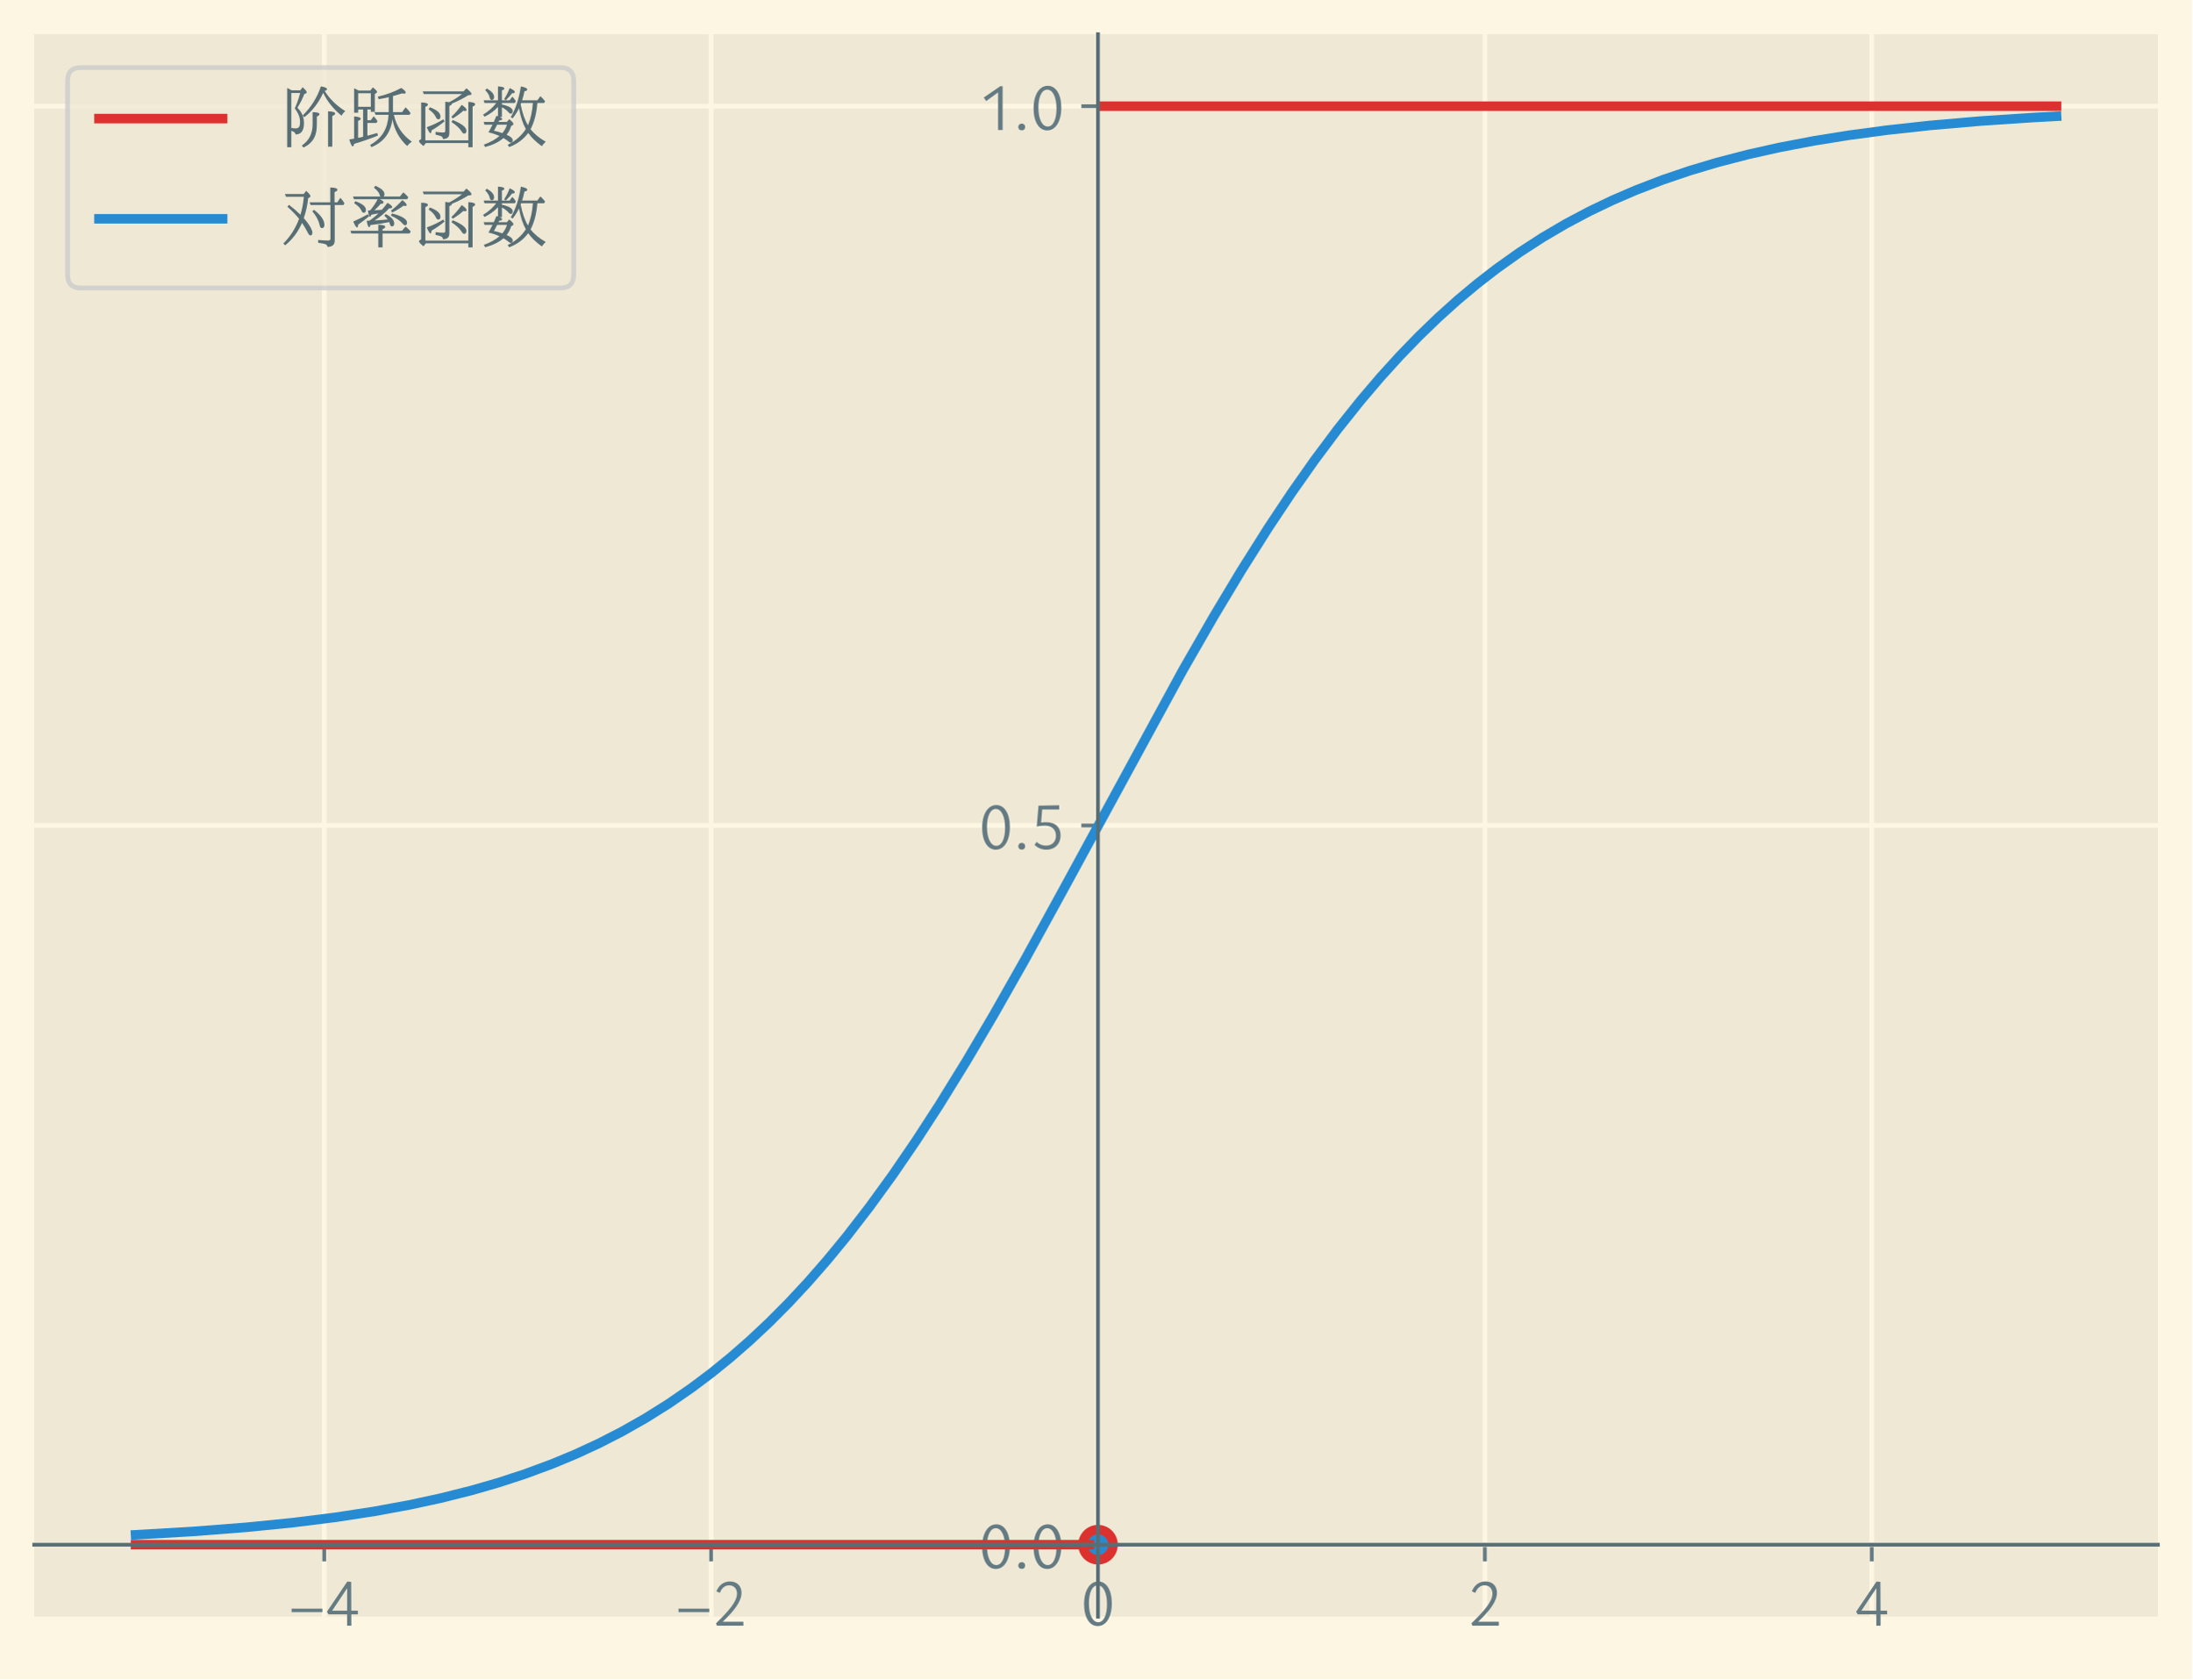
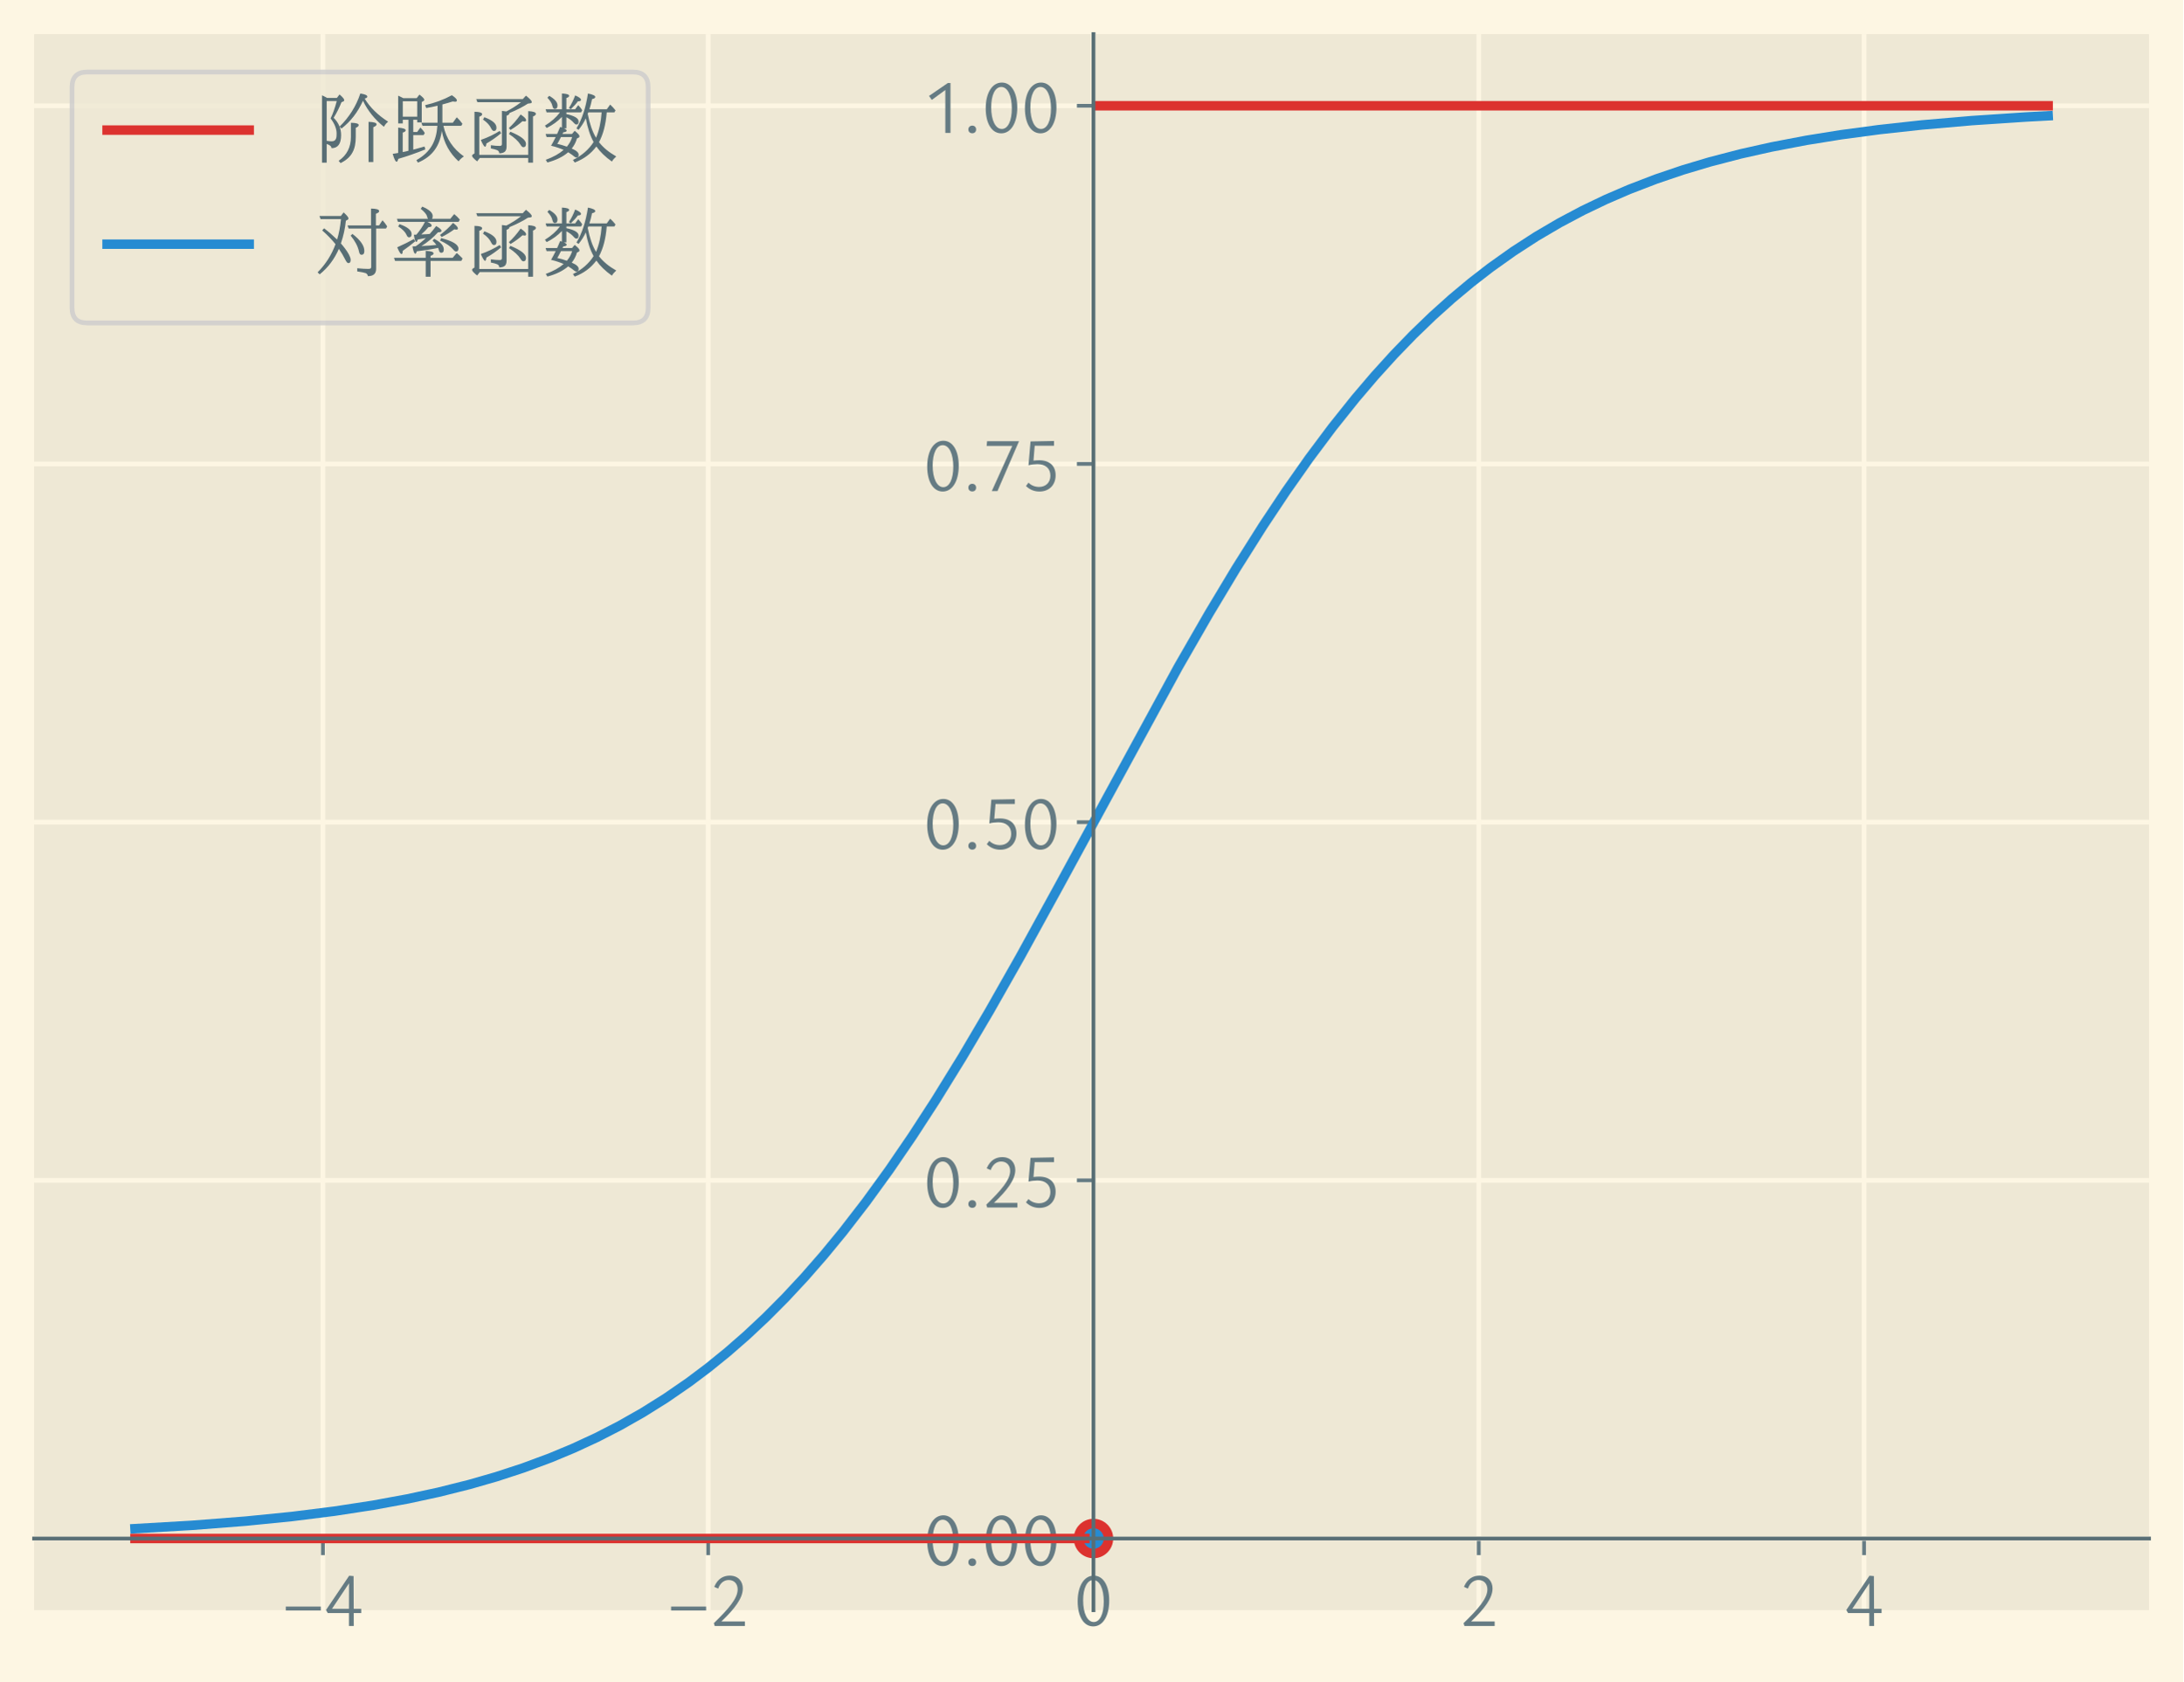
- <svg xmlns="http://www.w3.org/2000/svg" xmlns:xlink="http://www.w3.org/1999/xlink" width="460.8pt" height="352.99pt" viewBox="0 0 460.8 352.99" version="1.1">
+ <svg xmlns="http://www.w3.org/2000/svg" xmlns:xlink="http://www.w3.org/1999/xlink" width="460.8pt" height="355pt" viewBox="0 0 460.8 355" version="1.1">
  <defs>
    <style type="text/css">*{stroke-linejoin: round; stroke-linecap: butt}</style>
  </defs>
  <g id="figure_1">
    <g id="patch_1">
-       <path d="M 0 352.99  L 460.8 352.99  L 460.8 0  L 0 0  z " style="fill: #fdf6e3" />
+       <path d="M 0 355  L 460.8 355  L 460.8 0  L 0 0  z " style="fill: #fdf6e3" />
    </g>
    <g id="axes_1">
      <g id="patch_2">
        <path d="M 7.2 339.84  L 453.6 339.84  L 453.6 7.2  L 7.2 7.2  z " style="fill: #eee8d5" />
      </g>
      <g id="matplotlib.axis_1">
        <g id="xtick_1">
          <g id="line2d_1">
-             <path d="M 68.154 339.84  L 68.154 7.2  " clip-path="url(#p09a84ea3b9)" style="fill: none; stroke: #fdf6e3" />
+             <path d="M 68.154 339.84  L 68.154 7.2  " clip-path="url(#p4265d59ea8)" style="fill: none; stroke: #fdf6e3" />
          </g>
          <g id="line2d_2">
            <defs>
-               <path id="m4b999e4d2c" d="M 0 0  L 0 3.5  " style="stroke: #657b83; stroke-width: 0.8" />
-             </defs>
-             <g>
-               <use xlink:href="#m4b999e4d2c" x="68.154" y="324.72" style="fill: #657b83; stroke: #657b83; stroke-width: 0.8" />
+               <path id="mfae8e930a8" d="M 0 0  L 0 3.5  " style="stroke: #657b83; stroke-width: 0.8" />
+             </defs>
+             <g>
+               <use xlink:href="#mfae8e930a8" x="68.154" y="324.72" style="fill: #657b83; stroke: #657b83; stroke-width: 0.8" />
            </g>
          </g>
          <g id="text_1">
-             <g style="fill: #657b83" transform="translate(60.68483 341.7431) scale(0.14 -0.14)">
+             <g style="fill: #657b83" transform="translate(59.6178 343.175) scale(0.16 -0.16)">
              <defs>
                <path id="YsabeauOffice-Regular-2212" d="M 282 1306  L 3238 1306  L 3238 1638  L 282 1638  L 282 1306  z " transform="scale(0.015625)" />
                <path id="YsabeauOffice-Regular-34" d="M 2483 4211  L 2112 4243  L 154 1344  L 307 1088  L 2093 1088  L 2093 0  L 2502 0  L 2496 1088  L 3130 1088  L 3130 1446  L 2496 1446  L 2483 4211  z M 659 1446  L 2099 3603  L 2093 1446  L 659 1446  z " transform="scale(0.015625)" />
              </defs>
              <use xlink:href="#YsabeauOffice-Regular-2212" />
              <use xlink:href="#YsabeauOffice-Regular-34" transform="translate(54.99999 0)" />
            </g>
          </g>
        </g>
        <g id="xtick_2">
          <g id="line2d_3">
-             <path d="M 149.48 339.84  L 149.48 7.2  " clip-path="url(#p09a84ea3b9)" style="fill: none; stroke: #fdf6e3" />
+             <path d="M 149.48 339.84  L 149.48 7.2  " clip-path="url(#p4265d59ea8)" style="fill: none; stroke: #fdf6e3" />
          </g>
          <g id="line2d_4">
            <g>
-               <use xlink:href="#m4b999e4d2c" x="149.48" y="324.72" style="fill: #657b83; stroke: #657b83; stroke-width: 0.8" />
+               <use xlink:href="#mfae8e930a8" x="149.48" y="324.72" style="fill: #657b83; stroke: #657b83; stroke-width: 0.8" />
            </g>
          </g>
          <g id="text_2">
-             <g style="fill: #657b83" transform="translate(142.0111 341.7431) scale(0.14 -0.14)">
+             <g style="fill: #657b83" transform="translate(140.9441 343.175) scale(0.16 -0.16)">
              <defs>
                <path id="YsabeauOffice-Regular-32" d="M 371 237  L 442 0  L 2995 0  L 2995 384  L 1011 384  C 2118 1434 2816 2342 2816 3162  C 2816 3763 2432 4250 1715 4250  C 1197 4250 691 4000 403 3302  L 736 3155  C 928 3680 1280 3878 1626 3878  C 2086 3878 2381 3558 2381 3085  C 2381 2317 1606 1440 371 237  z " transform="scale(0.015625)" />
              </defs>
              <use xlink:href="#YsabeauOffice-Regular-2212" />
              <use xlink:href="#YsabeauOffice-Regular-32" transform="translate(54.99999 0)" />
            </g>
          </g>
        </g>
        <g id="xtick_3">
          <g id="line2d_5">
-             <path d="M 230.807 339.84  L 230.807 7.2  " clip-path="url(#p09a84ea3b9)" style="fill: none; stroke: #fdf6e3" />
+             <path d="M 230.807 339.84  L 230.807 7.2  " clip-path="url(#p4265d59ea8)" style="fill: none; stroke: #fdf6e3" />
          </g>
          <g id="line2d_6">
            <g>
-               <use xlink:href="#m4b999e4d2c" x="230.807" y="324.72" style="fill: #657b83; stroke: #657b83; stroke-width: 0.8" />
+               <use xlink:href="#mfae8e930a8" x="230.807" y="324.72" style="fill: #657b83; stroke: #657b83; stroke-width: 0.8" />
            </g>
          </g>
          <g id="text_3">
-             <g style="fill: #657b83" transform="translate(227.1874 341.7431) scale(0.14 -0.14)">
+             <g style="fill: #657b83" transform="translate(226.6704 343.175) scale(0.16 -0.16)">
              <defs>
                <path id="YsabeauOffice-Regular-30" d="M 1632 -38  C 2438 -38 2982 826 2982 2144  C 2982 3411 2477 4250 1683 4250  C 864 4250 320 3379 320 2074  C 320 794 832 -38 1632 -38  z M 1677 333  C 1146 333 781 1056 781 2157  C 781 3187 1107 3878 1632 3878  C 2163 3878 2522 3155 2522 2061  C 2522 1024 2202 333 1677 333  z " transform="scale(0.015625)" />
              </defs>
              <use xlink:href="#YsabeauOffice-Regular-30" />
            </g>
          </g>
        </g>
        <g id="xtick_4">
          <g id="line2d_7">
-             <path d="M 312.133 339.84  L 312.133 7.2  " clip-path="url(#p09a84ea3b9)" style="fill: none; stroke: #fdf6e3" />
+             <path d="M 312.133 339.84  L 312.133 7.2  " clip-path="url(#p4265d59ea8)" style="fill: none; stroke: #fdf6e3" />
          </g>
          <g id="line2d_8">
            <g>
-               <use xlink:href="#m4b999e4d2c" x="312.133" y="324.72" style="fill: #657b83; stroke: #657b83; stroke-width: 0.8" />
+               <use xlink:href="#mfae8e930a8" x="312.133" y="324.72" style="fill: #657b83; stroke: #657b83; stroke-width: 0.8" />
            </g>
          </g>
          <g id="text_4">
-             <g style="fill: #657b83" transform="translate(308.5137 341.7431) scale(0.14 -0.14)">
+             <g style="fill: #657b83" transform="translate(307.9967 343.175) scale(0.16 -0.16)">
              <use xlink:href="#YsabeauOffice-Regular-32" />
            </g>
          </g>
        </g>
        <g id="xtick_5">
          <g id="line2d_9">
-             <path d="M 393.459 339.84  L 393.459 7.2  " clip-path="url(#p09a84ea3b9)" style="fill: none; stroke: #fdf6e3" />
+             <path d="M 393.459 339.84  L 393.459 7.2  " clip-path="url(#p4265d59ea8)" style="fill: none; stroke: #fdf6e3" />
          </g>
          <g id="line2d_10">
            <g>
-               <use xlink:href="#m4b999e4d2c" x="393.459" y="324.72" style="fill: #657b83; stroke: #657b83; stroke-width: 0.8" />
+               <use xlink:href="#mfae8e930a8" x="393.459" y="324.72" style="fill: #657b83; stroke: #657b83; stroke-width: 0.8" />
            </g>
          </g>
          <g id="text_5">
-             <g style="fill: #657b83" transform="translate(389.84 341.7431) scale(0.14 -0.14)">
+             <g style="fill: #657b83" transform="translate(389.323 343.175) scale(0.16 -0.16)">
              <use xlink:href="#YsabeauOffice-Regular-34" />
            </g>
          </g>
        </g>
      </g>
      <g id="matplotlib.axis_2">
        <g id="ytick_1">
          <g id="line2d_11">
-             <path d="M 7.2 324.72  L 453.6 324.72  " clip-path="url(#p09a84ea3b9)" style="fill: none; stroke: #fdf6e3" />
+             <path d="M 7.2 324.72  L 453.6 324.72  " clip-path="url(#p4265d59ea8)" style="fill: none; stroke: #fdf6e3" />
          </g>
          <g id="line2d_12">
            <defs>
-               <path id="m185d49c340" d="M 0 0  L -3.5 0  " style="stroke: #657b83; stroke-width: 0.8" />
-             </defs>
-             <g>
-               <use xlink:href="#m185d49c340" x="230.807" y="324.72" style="fill: #657b83; stroke: #657b83; stroke-width: 0.8" />
+               <path id="mdbe2918da5" d="M 0 0  L -3.5 0  " style="stroke: #657b83; stroke-width: 0.8" />
+             </defs>
+             <g>
+               <use xlink:href="#mdbe2918da5" x="230.807" y="324.72" style="fill: #657b83; stroke: #657b83; stroke-width: 0.8" />
            </g>
          </g>
          <g id="text_6">
-             <g style="fill: #657b83" transform="translate(205.7598 329.7316) scale(0.14 -0.14)">
+             <g style="fill: #657b83" transform="translate(194.9091 330.4475) scale(0.16 -0.16)">
              <defs>
                <path id="YsabeauOffice-Regular-2e" d="M 819 -32  C 1011 -32 1139 96 1139 288  C 1139 480 1011 614 819 614  C 621 614 486 480 486 288  C 486 96 621 -32 819 -32  z " transform="scale(0.015625)" />
              </defs>
              <use xlink:href="#YsabeauOffice-Regular-30" />
              <use xlink:href="#YsabeauOffice-Regular-2e" transform="translate(51.7 0)" />
              <use xlink:href="#YsabeauOffice-Regular-30" transform="translate(77.19998 0)" />
+               <use xlink:href="#YsabeauOffice-Regular-30" transform="translate(128.9 0)" />
            </g>
          </g>
        </g>
        <g id="ytick_2">
          <g id="line2d_13">
-             <path d="M 7.2 173.52  L 453.6 173.52  " clip-path="url(#p09a84ea3b9)" style="fill: none; stroke: #fdf6e3" />
+             <path d="M 7.2 249.12  L 453.6 249.12  " clip-path="url(#p4265d59ea8)" style="fill: none; stroke: #fdf6e3" />
          </g>
          <g id="line2d_14">
            <g>
-               <use xlink:href="#m185d49c340" x="230.807" y="173.52" style="fill: #657b83; stroke: #657b83; stroke-width: 0.8" />
+               <use xlink:href="#mdbe2918da5" x="230.807" y="249.12" style="fill: #657b83; stroke: #657b83; stroke-width: 0.8" />
            </g>
          </g>
          <g id="text_7">
-             <g style="fill: #657b83" transform="translate(205.7598 178.5316) scale(0.14 -0.14)">
+             <g style="fill: #657b83" transform="translate(194.9091 254.8475) scale(0.16 -0.16)">
              <defs>
                <path id="YsabeauOffice-Regular-35" d="M 621 2176  C 819 2240 1178 2272 1382 2272  C 2061 2272 2470 1914 2470 1299  C 2470 736 2093 352 1517 352  C 1178 352 858 474 621 710  L 410 429  C 723 122 1101 -38 1549 -38  C 2362 -38 2912 512 2912 1338  C 2912 2125 2400 2605 1523 2605  C 1370 2605 1203 2592 1043 2573  L 1146 3827  L 2778 3827  L 2778 4230  L 794 4192  L 621 2176  z " transform="scale(0.015625)" />
              </defs>
              <use xlink:href="#YsabeauOffice-Regular-30" />
              <use xlink:href="#YsabeauOffice-Regular-2e" transform="translate(51.7 0)" />
-               <use xlink:href="#YsabeauOffice-Regular-35" transform="translate(77.19998 0)" />
+               <use xlink:href="#YsabeauOffice-Regular-32" transform="translate(77.19998 0)" />
+               <use xlink:href="#YsabeauOffice-Regular-35" transform="translate(128.9 0)" />
            </g>
          </g>
        </g>
        <g id="ytick_3">
          <g id="line2d_15">
-             <path d="M 7.2 22.32  L 453.6 22.32  " clip-path="url(#p09a84ea3b9)" style="fill: none; stroke: #fdf6e3" />
+             <path d="M 7.2 173.52  L 453.6 173.52  " clip-path="url(#p4265d59ea8)" style="fill: none; stroke: #fdf6e3" />
          </g>
          <g id="line2d_16">
            <g>
-               <use xlink:href="#m185d49c340" x="230.807" y="22.32" style="fill: #657b83; stroke: #657b83; stroke-width: 0.8" />
+               <use xlink:href="#mdbe2918da5" x="230.807" y="173.52" style="fill: #657b83; stroke: #657b83; stroke-width: 0.8" />
            </g>
          </g>
          <g id="text_8">
-             <g style="fill: #657b83" transform="translate(205.7598 27.33156) scale(0.14 -0.14)">
+             <g style="fill: #657b83" transform="translate(194.9091 179.2475) scale(0.16 -0.16)">
+               <use xlink:href="#YsabeauOffice-Regular-30" />
+               <use xlink:href="#YsabeauOffice-Regular-2e" transform="translate(51.7 0)" />
+               <use xlink:href="#YsabeauOffice-Regular-35" transform="translate(77.19998 0)" />
+               <use xlink:href="#YsabeauOffice-Regular-30" transform="translate(128.9 0)" />
+             </g>
+           </g>
+         </g>
+         <g id="ytick_4">
+           <g id="line2d_17">
+             <path d="M 7.2 97.92  L 453.6 97.92  " clip-path="url(#p4265d59ea8)" style="fill: none; stroke: #fdf6e3" />
+           </g>
+           <g id="line2d_18">
+             <g>
+               <use xlink:href="#mdbe2918da5" x="230.807" y="97.92" style="fill: #657b83; stroke: #657b83; stroke-width: 0.8" />
+             </g>
+           </g>
+           <g id="text_9">
+             <g style="fill: #657b83" transform="translate(194.9091 103.6475) scale(0.16 -0.16)">
+               <defs>
+                 <path id="YsabeauOffice-Regular-37" d="M 1312 0  L 3130 4211  L 435 4211  L 397 3814  L 2560 3814  L 832 0  L 1312 0  z " transform="scale(0.015625)" />
+               </defs>
+               <use xlink:href="#YsabeauOffice-Regular-30" />
+               <use xlink:href="#YsabeauOffice-Regular-2e" transform="translate(51.7 0)" />
+               <use xlink:href="#YsabeauOffice-Regular-37" transform="translate(77.19998 0)" />
+               <use xlink:href="#YsabeauOffice-Regular-35" transform="translate(128.9 0)" />
+             </g>
+           </g>
+         </g>
+         <g id="ytick_5">
+           <g id="line2d_19">
+             <path d="M 7.2 22.32  L 453.6 22.32  " clip-path="url(#p4265d59ea8)" style="fill: none; stroke: #fdf6e3" />
+           </g>
+           <g id="line2d_20">
+             <g>
+               <use xlink:href="#mdbe2918da5" x="230.807" y="22.32" style="fill: #657b83; stroke: #657b83; stroke-width: 0.8" />
+             </g>
+           </g>
+           <g id="text_10">
+             <g style="fill: #657b83" transform="translate(194.9091 28.0475) scale(0.16 -0.16)">
              <defs>
                <path id="YsabeauOffice-Regular-31" d="M 1850 0  L 2285 0  L 2285 4211  L 2061 4211  L 474 3123  L 704 2784  L 1850 3622  L 1850 0  z " transform="scale(0.015625)" />
              </defs>
              <use xlink:href="#YsabeauOffice-Regular-31" />
              <use xlink:href="#YsabeauOffice-Regular-2e" transform="translate(51.7 0)" />
              <use xlink:href="#YsabeauOffice-Regular-30" transform="translate(77.19998 0)" />
+               <use xlink:href="#YsabeauOffice-Regular-30" transform="translate(128.9 0)" />
            </g>
          </g>
        </g>
      </g>
      <g id="FillBetweenPolyCollection_1" />
      <g id="PathCollection_1">
        <defs>
-           <path id="m85ad1988b7" d="M 0 3.162  C 0.839 3.162 1.643 2.829 2.236 2.236  C 2.829 1.643 3.162 0.839 3.162 0  C 3.162 -0.839 2.829 -1.643 2.236 -2.236  C 1.643 -2.829 0.839 -3.162 0 -3.162  C -0.839 -3.162 -1.643 -2.829 -2.236 -2.236  C -2.829 -1.643 -3.162 -0.839 -3.162 0  C -3.162 0.839 -2.829 1.643 -2.236 2.236  C -1.643 2.829 -0.839 3.162 0 3.162  z " style="stroke: #dc322f; stroke-width: 2" />
+           <path id="mc9d8aafbd4" d="M 0 3.162  C 0.839 3.162 1.643 2.829 2.236 2.236  C 2.829 1.643 3.162 0.839 3.162 0  C 3.162 -0.839 2.829 -1.643 2.236 -2.236  C 1.643 -2.829 0.839 -3.162 0 -3.162  C -0.839 -3.162 -1.643 -2.829 -2.236 -2.236  C -2.829 -1.643 -3.162 -0.839 -3.162 0  C -3.162 0.839 -2.829 1.643 -2.236 2.236  C -1.643 2.829 -0.839 3.162 0 3.162  z " style="stroke: #dc322f; stroke-width: 2" />
        </defs>
-         <g clip-path="url(#p09a84ea3b9)">
-           <use xlink:href="#m85ad1988b7" x="230.807" y="324.72" style="fill: #268bd2; stroke: #dc322f; stroke-width: 2" />
+         <g clip-path="url(#p4265d59ea8)">
+           <use xlink:href="#mc9d8aafbd4" x="230.807" y="324.72" style="fill: #268bd2; stroke: #dc322f; stroke-width: 2" />
        </g>
      </g>
      <g id="FillBetweenPolyCollection_2" />
      <g id="FillBetweenPolyCollection_3" />
-       <g id="line2d_17">
-         <path d="M 27.491 324.72  L 229.993 324.72  L 229.993 324.72  " clip-path="url(#p09a84ea3b9)" style="fill: none; stroke: #dc322f; stroke-width: 2" />
-       </g>
-       <g id="line2d_18">
-         <path d="M 230.807 22.32  L 433.309 22.32  L 433.309 22.32  " clip-path="url(#p09a84ea3b9)" style="fill: none; stroke: #dc322f; stroke-width: 2" />
-       </g>
-       <g id="line2d_19">
-         <path d="M 27.491 322.696  L 40.503 321.94  L 51.889 321.052  L 61.648 320.073  L 70.594 318.951  L 78.726 317.703  L 86.046 316.358  L 92.552 314.954  L 99.058 313.323  L 104.751 311.684  L 110.444 309.822  L 116.137 307.709  L 121.016 305.677  L 125.896 303.42  L 130.775 300.918  L 135.655 298.15  L 140.534 295.094  L 145.414 291.729  L 149.48 288.673  L 153.547 285.375  L 157.613 281.824  L 161.679 278.01  L 165.746 273.922  L 169.812 269.555  L 173.878 264.9  L 177.945 259.956  L 182.824 253.64  L 187.704 246.91  L 192.583 239.776  L 197.463 232.257  L 203.156 223.035  L 208.849 213.38  L 215.355 201.907  L 223.487 187.091  L 248.698 140.782  L 255.205 129.474  L 260.897 119.996  L 266.59 110.977  L 271.47 103.648  L 276.349 96.714  L 281.229 90.189  L 286.109 84.082  L 290.175 79.313  L 294.241 74.831  L 298.307 70.632  L 302.374 66.709  L 306.44 63.054  L 310.506 59.656  L 314.573 56.505  L 319.452 53.032  L 324.332 49.876  L 329.211 47.014  L 334.091 44.426  L 338.971 42.09  L 343.85 39.985  L 349.543 37.795  L 355.236 35.864  L 360.929 34.164  L 367.435 32.471  L 373.941 31.014  L 381.26 29.616  L 388.58 28.438  L 396.712 27.348  L 405.658 26.368  L 416.231 25.451  L 427.616 24.692  L 433.309 24.385  L 433.309 24.385  " clip-path="url(#p09a84ea3b9)" style="fill: none; stroke: #268bd2; stroke-width: 2" />
+       <g id="line2d_21">
+         <path d="M 27.491 324.72  L 229.993 324.72  L 229.993 324.72  " clip-path="url(#p4265d59ea8)" style="fill: none; stroke: #dc322f; stroke-width: 2" />
+       </g>
+       <g id="line2d_22">
+         <path d="M 230.807 22.32  L 433.309 22.32  L 433.309 22.32  " clip-path="url(#p4265d59ea8)" style="fill: none; stroke: #dc322f; stroke-width: 2" />
+       </g>
+       <g id="line2d_23">
+         <path d="M 27.491 322.696  L 40.503 321.94  L 51.889 321.052  L 61.648 320.073  L 70.594 318.951  L 78.726 317.703  L 86.046 316.358  L 92.552 314.954  L 99.058 313.323  L 104.751 311.684  L 110.444 309.822  L 116.137 307.709  L 121.016 305.677  L 125.896 303.42  L 130.775 300.918  L 135.655 298.15  L 140.534 295.094  L 145.414 291.729  L 149.48 288.673  L 153.547 285.375  L 157.613 281.824  L 161.679 278.01  L 165.746 273.922  L 169.812 269.555  L 173.878 264.9  L 177.945 259.956  L 182.824 253.64  L 187.704 246.91  L 192.583 239.776  L 197.463 232.257  L 203.156 223.035  L 208.849 213.38  L 215.355 201.907  L 223.487 187.091  L 248.698 140.782  L 255.205 129.474  L 260.897 119.996  L 266.59 110.977  L 271.47 103.648  L 276.349 96.714  L 281.229 90.189  L 286.109 84.082  L 290.175 79.313  L 294.241 74.831  L 298.307 70.632  L 302.374 66.709  L 306.44 63.054  L 310.506 59.656  L 314.573 56.505  L 319.452 53.032  L 324.332 49.876  L 329.211 47.014  L 334.091 44.426  L 338.971 42.09  L 343.85 39.985  L 349.543 37.795  L 355.236 35.864  L 360.929 34.164  L 367.435 32.471  L 373.941 31.014  L 381.26 29.616  L 388.58 28.438  L 396.712 27.348  L 405.658 26.368  L 416.231 25.451  L 427.616 24.692  L 433.309 24.385  L 433.309 24.385  " clip-path="url(#p4265d59ea8)" style="fill: none; stroke: #268bd2; stroke-width: 2" />
      </g>
      <g id="patch_3">
        <path d="M 230.807 339.84  L 230.807 7.2  " style="fill: none; stroke: #586e75; stroke-width: 0.8; stroke-linejoin: miter; stroke-linecap: square" />
      </g>
      <g id="patch_4">
        <path d="M 453.6 339.84  L 453.6 7.2  " style="fill: none" />
      </g>
      <g id="patch_5">
        <path d="M 7.2 324.72  L 453.6 324.72  " style="fill: none; stroke: #586e75; stroke-width: 0.8; stroke-linejoin: miter; stroke-linecap: square" />
      </g>
      <g id="patch_6">
        <path d="M 7.2 7.2  L 453.6 7.2  " style="fill: none" />
      </g>
      <g id="legend_1">
        <g id="patch_7">
-           <path d="M 17 60.54  L 117.8 60.54  Q 120.6 60.54 120.6 57.74  L 120.6 17  Q 120.6 14.2 117.8 14.2  L 17 14.2  Q 14.2 14.2 14.2 17  L 14.2 57.74  Q 14.2 60.54 17 60.54  z " style="fill: #eee8d5; opacity: 0.8; stroke: #cccccc; stroke-linejoin: miter" />
-         </g>
-         <g id="line2d_20">
-           <path d="M 19.8 24.923  L 33.8 24.923  L 47.8 24.923  " style="fill: none; stroke: #dc322f; stroke-width: 2" />
-         </g>
-         <g id="text_9">
-           <g style="fill: #586e75" transform="translate(59 29.82313) scale(0.14 -0.14)">
+           <path d="M 18.4 68.16  L 133.6 68.16  Q 136.8 68.16 136.8 64.96  L 136.8 18.4  Q 136.8 15.2 133.6 15.2  L 18.4 15.2  Q 15.2 15.2 15.2 18.4  L 15.2 64.96  Q 15.2 68.16 18.4 68.16  z " style="fill: #eee8d5; opacity: 0.8; stroke: #cccccc; stroke-linejoin: miter" />
+         </g>
+         <g id="line2d_24">
+           <path d="M 21.6 27.455  L 37.6 27.455  L 53.6 27.455  " style="fill: none; stroke: #dc322f; stroke-width: 2" />
+         </g>
+         <g id="text_11">
+           <g style="fill: #586e75" transform="translate(66.4 33.055) scale(0.16 -0.16)">
            <defs>
              <path id="LXGWNeoZhiSongScreenFull-9636" d="M 1022 4694  L 1022 1334  Q 1163 1313 1266 1303  Q 1369 1294 1447 1294  Q 1597 1294 1680 1353  Q 1763 1413 1802 1506  Q 1841 1600 1850 1717  Q 1859 1834 1859 1953  Q 1859 2547 1350 3228  Q 1491 3506 1620 3872  Q 1750 4238 1872 4694  L 1022 4694  z M 2031 -353  Q 3066 353 3066 1672  L 3066 2859  Q 3725 2850 3725 2663  Q 3725 2531 3475 2434  L 3475 1672  Q 3475 1275 3409 945  Q 3344 616 3194 344  Q 3044 72 2798 -148  Q 2553 -369 2191 -547  L 2031 -353  z M 4556 -459  L 4556 2938  Q 5234 2919 5234 2722  Q 5234 2597 4959 2484  L 4959 -459  L 4556 -459  z M 1878 4953  L 1866 4934  L 2106 5250  Q 2500 4909 2500 4775  Q 2500 4688 2441 4666  L 2272 4594  L 2281 4622  Q 2141 4263 1973 3928  Q 1806 3594 1606 3278  Q 2238 2663 2238 1813  Q 2238 713 1428 713  Q 1422 828 1325 915  Q 1228 1003 1022 1069  L 1022 -509  L 625 -509  L 625 5178  Q 766 5113 877 5055  Q 988 4997 1072 4947  L 1063 4953  L 1878 4953  z M 2272 2372  L 2109 2534  Q 3325 3725 3863 5331  Q 4450 5241 4450 5069  Q 4450 4950 4225 4900  Q 4903 3784 6209 2950  Q 5988 2775 5850 2519  Q 5266 2991 4827 3536  Q 4388 4081 4084 4716  Q 3431 3266 2272 2372  z " transform="scale(0.015625)" />
              <path id="LXGWNeoZhiSongScreenFull-8dc3" d="M 1931 3113  L 1931 2078  L 2253 2078  L 2241 2056  L 2534 2459  Q 2644 2350 2737 2233  Q 2831 2116 2903 1991  L 2803 1819  L 1931 1819  L 1931 591  Q 2203 663 2440 730  Q 2678 797 2881 856  L 2947 609  Q 2372 375 1798 175  Q 1225 -25 666 -188  Q 600 -434 525 -434  Q 381 -434 194 238  Q 253 244 372 262  Q 491 281 656 309  L 656 2450  Q 1291 2397 1291 2225  Q 1291 2103 1041 2028  L 1041 384  Q 1172 409 1289 436  Q 1406 463 1522 494  L 1522 3113  L 1047 3113  L 1047 2803  L 656 2803  L 656 5147  Q 763 5100 880 5042  Q 997 4984 1103 4928  L 1097 4934  L 2216 4934  L 2203 4916  L 2450 5238  Q 2859 4931 2859 4806  Q 2859 4741 2819 4713  L 2647 4609  L 2647 2888  L 2263 2888  L 2263 3113  L 1931 3113  z M 2263 3372  L 2263 4675  L 1047 4675  L 1047 3372  L 2263 3372  z M 4353 2272  Q 4294 1769 4145 1347  Q 3997 925 3750 579  Q 3503 234 3150 -36  Q 2797 -306 2325 -506  L 2194 -297  Q 2644 -41 2962 257  Q 3281 556 3492 911  Q 3703 1266 3817 1683  Q 3931 2100 3966 2600  L 2713 2600  L 2613 2859  L 3978 2859  Q 3981 2894 3981 2936  Q 3981 2978 3981 3028  L 3981 4297  Q 3700 4231 3462 4182  Q 3225 4134 3022 4103  L 2928 4344  Q 4188 4634 5188 5184  Q 5613 4900 5613 4747  Q 5613 4634 5469 4634  Q 5394 4634 5259 4659  Q 5100 4606 4887 4543  Q 4675 4481 4391 4403  L 4391 2859  L 5266 2859  L 5253 2838  L 5603 3322  Q 5856 3091 6084 2769  L 5981 2600  L 4475 2600  Q 4831 984 6203 19  Q 6053 -84 5942 -189  Q 5831 -294 5756 -400  Q 4619 641 4341 2166  L 4353 2272  z " transform="scale(0.015625)" />
              <path id="LXGWNeoZhiSongScreenFull-51fd" d="M 700 272  L 700 3788  Q 1347 3778 1347 3578  Q 1347 3456 1103 3369  L 1103 147  L 5231 147  L 5231 3841  Q 5884 3813 5884 3609  Q 5884 3488 5641 3388  L 5641 -509  L 5231 -509  L 5231 -113  L 1150 -113  L 1163 -94  L 922 -403  Q 494 -59 494 66  Q 494 141 553 178  L 553 175  L 700 272  z M 3375 3806  Q 4075 4163 4625 4597  L 947 4597  L 847 4856  L 4775 4856  L 4763 4841  L 5044 5147  Q 5534 4759 5534 4616  Q 5534 4516 5438 4506  L 5219 4475  L 5225 4484  Q 4906 4275 4507 4072  Q 4109 3869 3644 3675  Q 3647 3666 3647 3641  Q 3647 3553 3409 3450  L 3409 859  Q 3409 538 3251 408  Q 3094 278 2788 278  Q 2788 472 2606 550  Q 2406 631 2084 691  L 2084 963  Q 2297 931 2484 917  Q 2672 903 2841 903  Q 3013 903 3013 1056  L 3013 3859  Q 3081 3853 3178 3840  Q 3275 3828 3384 3813  L 3375 3806  z M 2334 2166  Q 2213 2166 2109 2378  Q 1934 2772 1419 3131  L 1534 3328  Q 2556 2950 2556 2441  Q 2556 2166 2334 2166  z M 1594 834  Q 1481 834 1234 1409  Q 2141 1731 2828 2172  L 2947 1975  Q 2656 1731 2343 1512  Q 2031 1294 1706 1106  Q 1669 834 1594 834  z M 4825 794  Q 4703 794 4575 1019  Q 4309 1450 3613 1909  L 3725 2103  Q 5047 1569 5047 1075  Q 5047 794 4825 794  z M 3603 2413  Q 3856 2644 4103 2928  Q 4350 3213 4594 3559  Q 5059 3253 5059 3078  Q 5059 2966 4934 2966  Q 4875 2966 4750 2991  Q 4350 2625 3738 2250  L 3603 2413  z " transform="scale(0.015625)" />
              <path id="LXGWNeoZhiSongScreenFull-6570" d="M 6269 16  Q 6025 -203 5900 -416  Q 5059 181 4588 856  Q 3900 -69 2759 -497  L 2613 -281  Q 3191 6 3625 386  Q 4059 766 4356 1234  Q 3928 1991 3700 3234  Q 3450 2703 3084 2259  L 2909 2384  Q 3600 3509 3881 5331  Q 4497 5203 4497 5038  Q 4497 4909 4225 4856  Q 4172 4597 4115 4384  Q 4059 4172 4000 3994  L 5466 3994  L 5453 3972  L 5753 4394  Q 5878 4278 5992 4158  Q 6106 4038 6206 3906  L 6113 3734  L 5466 3734  L 5463 3703  Q 5338 2206 4813 1219  Q 5338 541 6269 16  z M 1681 3994  L 1681 5331  Q 2291 5303 2291 5134  Q 2291 5016 2059 4950  L 2059 3994  L 2794 3994  L 2781 3972  L 3056 4350  Q 3163 4241 3247 4131  Q 3331 4022 3397 3916  L 3297 3734  L 2059 3734  L 2059 3594  Q 3091 3369 3091 2966  Q 3091 2709 2897 2709  Q 2803 2709 2691 2844  Q 2456 3125 2059 3325  L 2059 2394  L 1847 2394  Q 2081 2291 2081 2194  Q 2081 2078 1794 2050  L 1806 2078  Q 1794 2047 1784 2028  Q 1775 2009 1767 1993  Q 1759 1978 1751 1959  Q 1744 1941 1728 1913  L 2531 1913  L 2519 1894  L 2759 2181  Q 3166 1859 3166 1725  Q 3166 1631 3094 1603  L 3094 1606  L 2950 1531  Q 2809 1047 2509 681  L 2522 678  Q 3097 431 3097 159  Q 3097 -75 2894 -75  Q 2819 -75 2713 16  Q 2531 169 2306 306  Q 2281 325 2257 339  Q 2234 353 2209 369  Q 1563 -197 453 -494  L 319 -269  Q 803 -91 1179 120  Q 1556 331 1825 569  Q 1600 669 1337 758  Q 1075 847 766 919  Q 856 1078 954 1258  Q 1053 1438 1156 1653  L 388 1653  L 306 1913  L 1275 1913  Q 1338 2047 1403 2201  Q 1469 2356 1531 2506  Q 1613 2484 1681 2459  L 1681 3356  Q 1413 3069 1095 2839  Q 778 2609 391 2416  L 250 2616  Q 1056 3116 1513 3734  L 388 3734  L 306 3994  L 1681 3994  z M 5034 3719  L 5034 3734  L 3906 3734  Q 3903 3728 3900 3718  Q 3897 3709 3894 3700  L 3859 3613  Q 3978 2994 4153 2489  Q 4328 1984 4563 1591  Q 4759 2063 4875 2592  Q 4991 3122 5034 3719  z M 1600 1653  Q 1509 1466 1432 1323  Q 1356 1181 1291 1072  Q 1456 1044 1661 984  Q 1866 925 2100 841  Q 2419 1225 2544 1653  L 1600 1653  z M 2272 4109  Q 2597 4606 2800 5169  Q 3294 4956 3294 4800  Q 3294 4666 3028 4666  L 3041 4688  Q 2841 4394 2431 4003  L 2272 4109  z M 609 5134  Q 1309 4731 1309 4316  Q 1309 4028 1075 4028  Q 931 4028 875 4284  Q 816 4591 456 4972  L 609 5134  z " transform="scale(0.015625)" />
            </defs>
            <use xlink:href="#LXGWNeoZhiSongScreenFull-9636" />
            <use xlink:href="#LXGWNeoZhiSongScreenFull-8dc3" transform="translate(100 0)" />
            <use xlink:href="#LXGWNeoZhiSongScreenFull-51fd" transform="translate(200 0)" />
            <use xlink:href="#LXGWNeoZhiSongScreenFull-6570" transform="translate(300 0)" />
          </g>
        </g>
-         <g id="line2d_21">
-           <path d="M 19.8 45.993  L 33.8 45.993  L 47.8 45.993  " style="fill: none; stroke: #268bd2; stroke-width: 2" />
-         </g>
-         <g id="text_10">
-           <g style="fill: #586e75" transform="translate(59 50.89312) scale(0.14 -0.14)">
+         <g id="line2d_25">
+           <path d="M 21.6 51.535  L 37.6 51.535  L 53.6 51.535  " style="fill: none; stroke: #268bd2; stroke-width: 2" />
+         </g>
+         <g id="text_12">
+           <g style="fill: #586e75" transform="translate(66.4 57.135) scale(0.16 -0.16)">
            <defs>
              <path id="LXGWNeoZhiSongScreenFull-5bf9" d="M 2063 1875  Q 1484 534 428 -306  L 256 -134  Q 763 378 1139 968  Q 1516 1559 1766 2241  Q 1528 2534 1248 2825  Q 969 3116 641 3403  L 800 3581  Q 1097 3356 1372 3117  Q 1647 2878 1900 2631  Q 2019 3019 2100 3448  Q 2181 3878 2228 4359  L 506 4359  L 409 4619  L 2213 4619  L 2200 4600  L 2450 4925  Q 2859 4553 2859 4422  Q 2859 4341 2800 4309  L 2641 4222  Q 2591 3728 2486 3253  Q 2381 2778 2219 2303  Q 2281 2234 2367 2131  Q 2453 2028 2545 1906  Q 2638 1784 2728 1650  Q 2819 1516 2889 1383  Q 2959 1250 3003 1128  Q 3047 1006 3047 909  Q 3047 641 2847 641  Q 2734 641 2584 944  Q 2466 1181 2334 1403  Q 2203 1625 2050 1844  L 2063 1875  z M 4763 3822  L 4763 5247  Q 5450 5238 5450 5031  Q 5450 4906 5175 4809  L 5175 3822  L 5441 3822  L 5428 3800  L 5731 4259  Q 5838 4144 5938 4016  Q 6038 3888 6128 3744  L 6031 3563  L 5194 3563  L 5194 159  Q 5194 -459 4500 -459  Q 4472 -275 4313 -203  Q 4159 -141 3600 -59  L 3600 209  Q 4178 153 4553 153  Q 4781 153 4781 313  L 4781 3563  L 2872 3563  L 2781 3822  L 4763 3822  z M 3197 3106  Q 4200 2334 4200 1666  Q 4200 1347 3959 1347  Q 3794 1347 3747 1625  Q 3600 2288 3041 2966  L 3197 3106  z " transform="scale(0.015625)" />
              <path id="LXGWNeoZhiSongScreenFull-7387" d="M 5053 4381  L 5041 4363  L 5384 4781  Q 5628 4591 5863 4316  L 5756 4122  L 3122 4122  Q 3484 3963 3484 3816  Q 3484 3681 3219 3681  L 3231 3700  Q 3100 3541 2947 3384  Q 2794 3228 2606 3063  Q 2803 3069 2983 3080  Q 3163 3091 3316 3103  L 3303 3088  Q 3450 3250 3589 3420  Q 3728 3591 3863 3775  Q 4316 3513 4316 3369  Q 4316 3241 4016 3241  L 4028 3256  Q 3716 2909 3366 2617  Q 3016 2325 2619 2084  Q 2991 2100 3294 2123  Q 3597 2147 3884 2181  Q 3831 2253 3750 2343  Q 3669 2434 3559 2544  L 3694 2697  Q 4509 2281 4509 1788  Q 4509 1513 4288 1513  Q 4138 1513 4081 1766  Q 4075 1819 4031 1928  L 3934 1909  Q 3556 1828 3128 1761  Q 2700 1694 2231 1641  Q 2169 1434 2106 1434  Q 1966 1434 1863 2053  Q 1925 2053 1995 2056  Q 2066 2059 2128 2063  L 2119 2053  Q 2588 2366 2994 2763  Q 2813 2728 2641 2697  Q 2469 2666 2309 2631  Q 2256 2434 2188 2434  Q 2059 2434 1984 3041  Q 2034 3041 2090 3042  Q 2147 3044 2194 3047  L 2181 3028  Q 2416 3306 2598 3578  Q 2781 3850 2916 4122  L 638 4122  L 547 4381  L 3178 4381  Q 3122 4453 3094 4588  L 3094 4584  Q 3038 4834 2563 5228  L 2691 5413  Q 3572 5038 3572 4613  Q 3572 4456 3506 4381  L 5053 4381  z M 3391 828  L 3391 -509  L 2981 -509  L 2981 828  L 394 828  L 303 1088  L 2981 1088  L 2981 1675  Q 3647 1656 3647 1459  Q 3647 1344 3391 1256  L 3391 1088  L 5250 1088  L 5238 1069  L 5603 1500  Q 5719 1400 5842 1284  Q 5966 1169 6097 1031  L 5984 828  L 3391 828  z M 4288 2756  Q 5744 2381 5744 1869  Q 5744 1622 5538 1622  Q 5441 1622 5294 1800  Q 4963 2197 4194 2547  L 4288 2756  z M 2088 2478  Q 1844 2272 1583 2073  Q 1322 1875 1041 1678  Q 1038 1409 941 1409  Q 806 1409 575 1978  Q 1000 2166 1350 2341  Q 1700 2516 1984 2678  L 2088 2478  z M 4191 3022  Q 4513 3266 4786 3519  Q 5059 3772 5288 4041  Q 5700 3728 5700 3575  Q 5700 3469 5575 3469  Q 5503 3469 5394 3497  Q 4938 3150 4328 2847  L 4191 3022  z M 769 3934  Q 1791 3575 1791 3094  Q 1791 2819 1575 2819  Q 1444 2819 1363 3022  Q 1209 3384 659 3741  L 769 3934  z " transform="scale(0.015625)" />
            </defs>
            <use xlink:href="#LXGWNeoZhiSongScreenFull-5bf9" />
            <use xlink:href="#LXGWNeoZhiSongScreenFull-7387" transform="translate(100 0)" />
            <use xlink:href="#LXGWNeoZhiSongScreenFull-51fd" transform="translate(200 0)" />
            <use xlink:href="#LXGWNeoZhiSongScreenFull-6570" transform="translate(300 0)" />
          </g>
        </g>
      </g>
    </g>
  </g>
  <defs>
-     <clipPath id="p09a84ea3b9">
+     <clipPath id="p4265d59ea8">
      <rect x="7.2" y="7.2" width="446.4" height="332.64" />
    </clipPath>
  </defs>
</svg>
